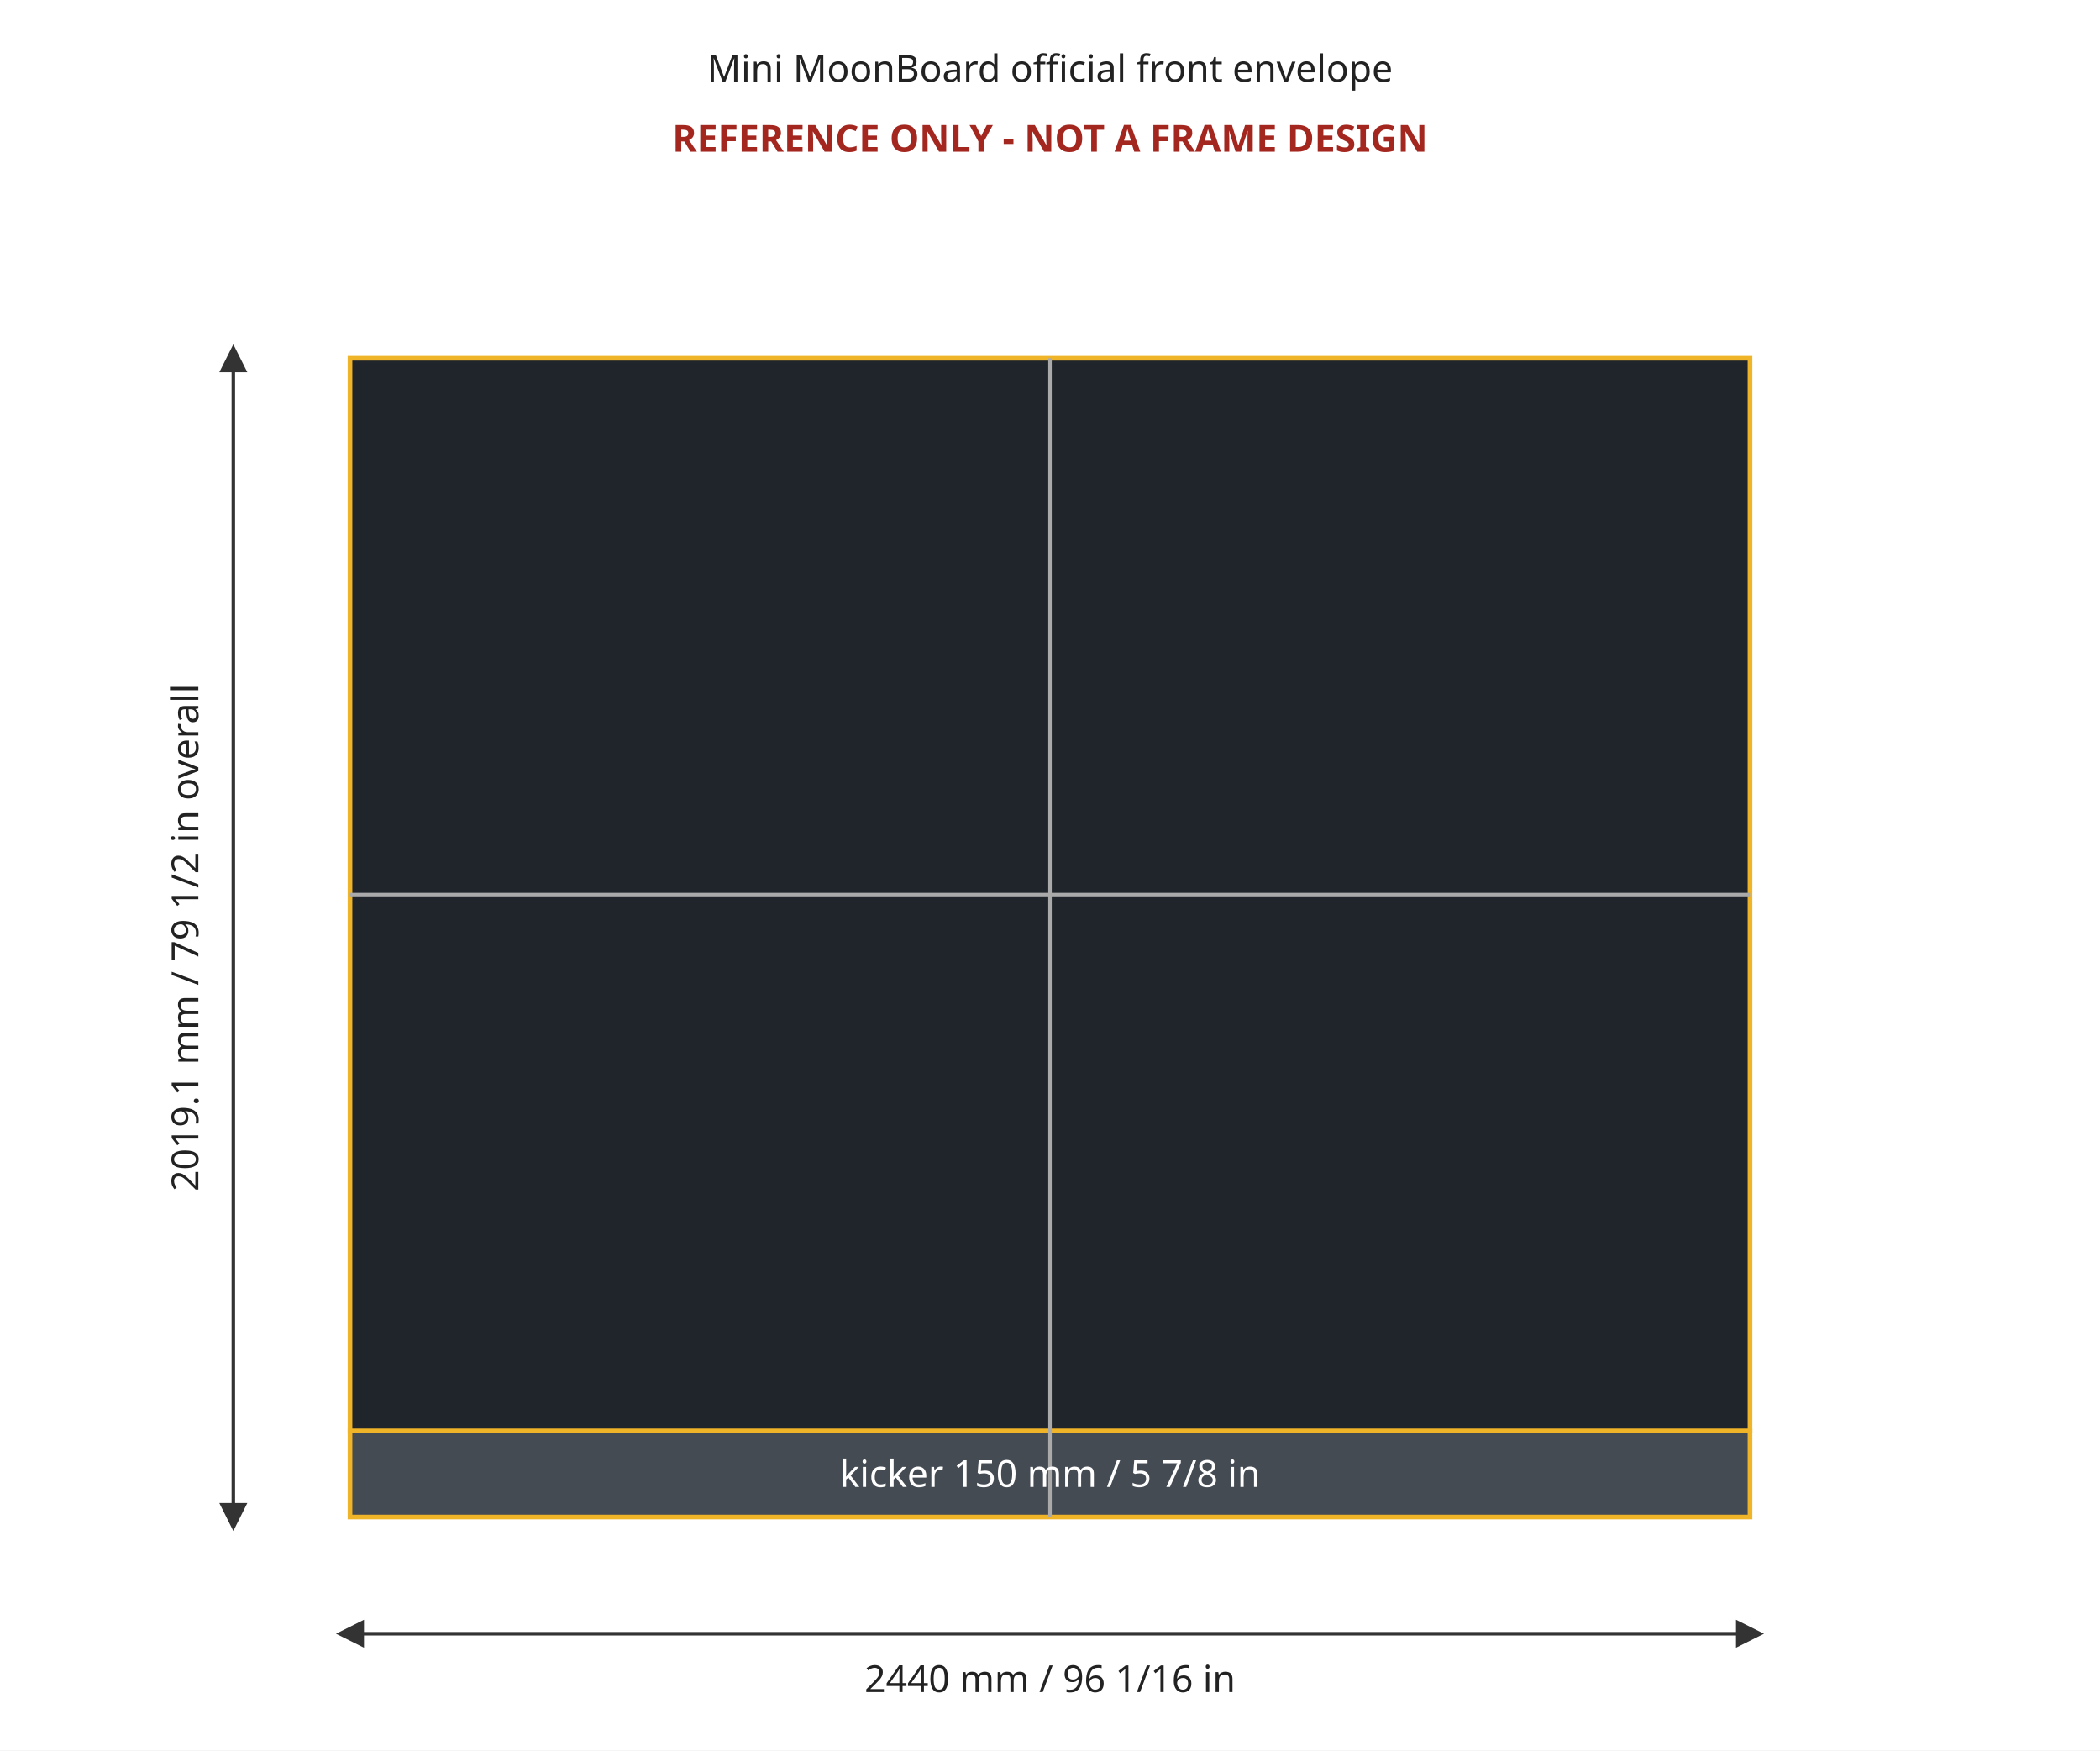
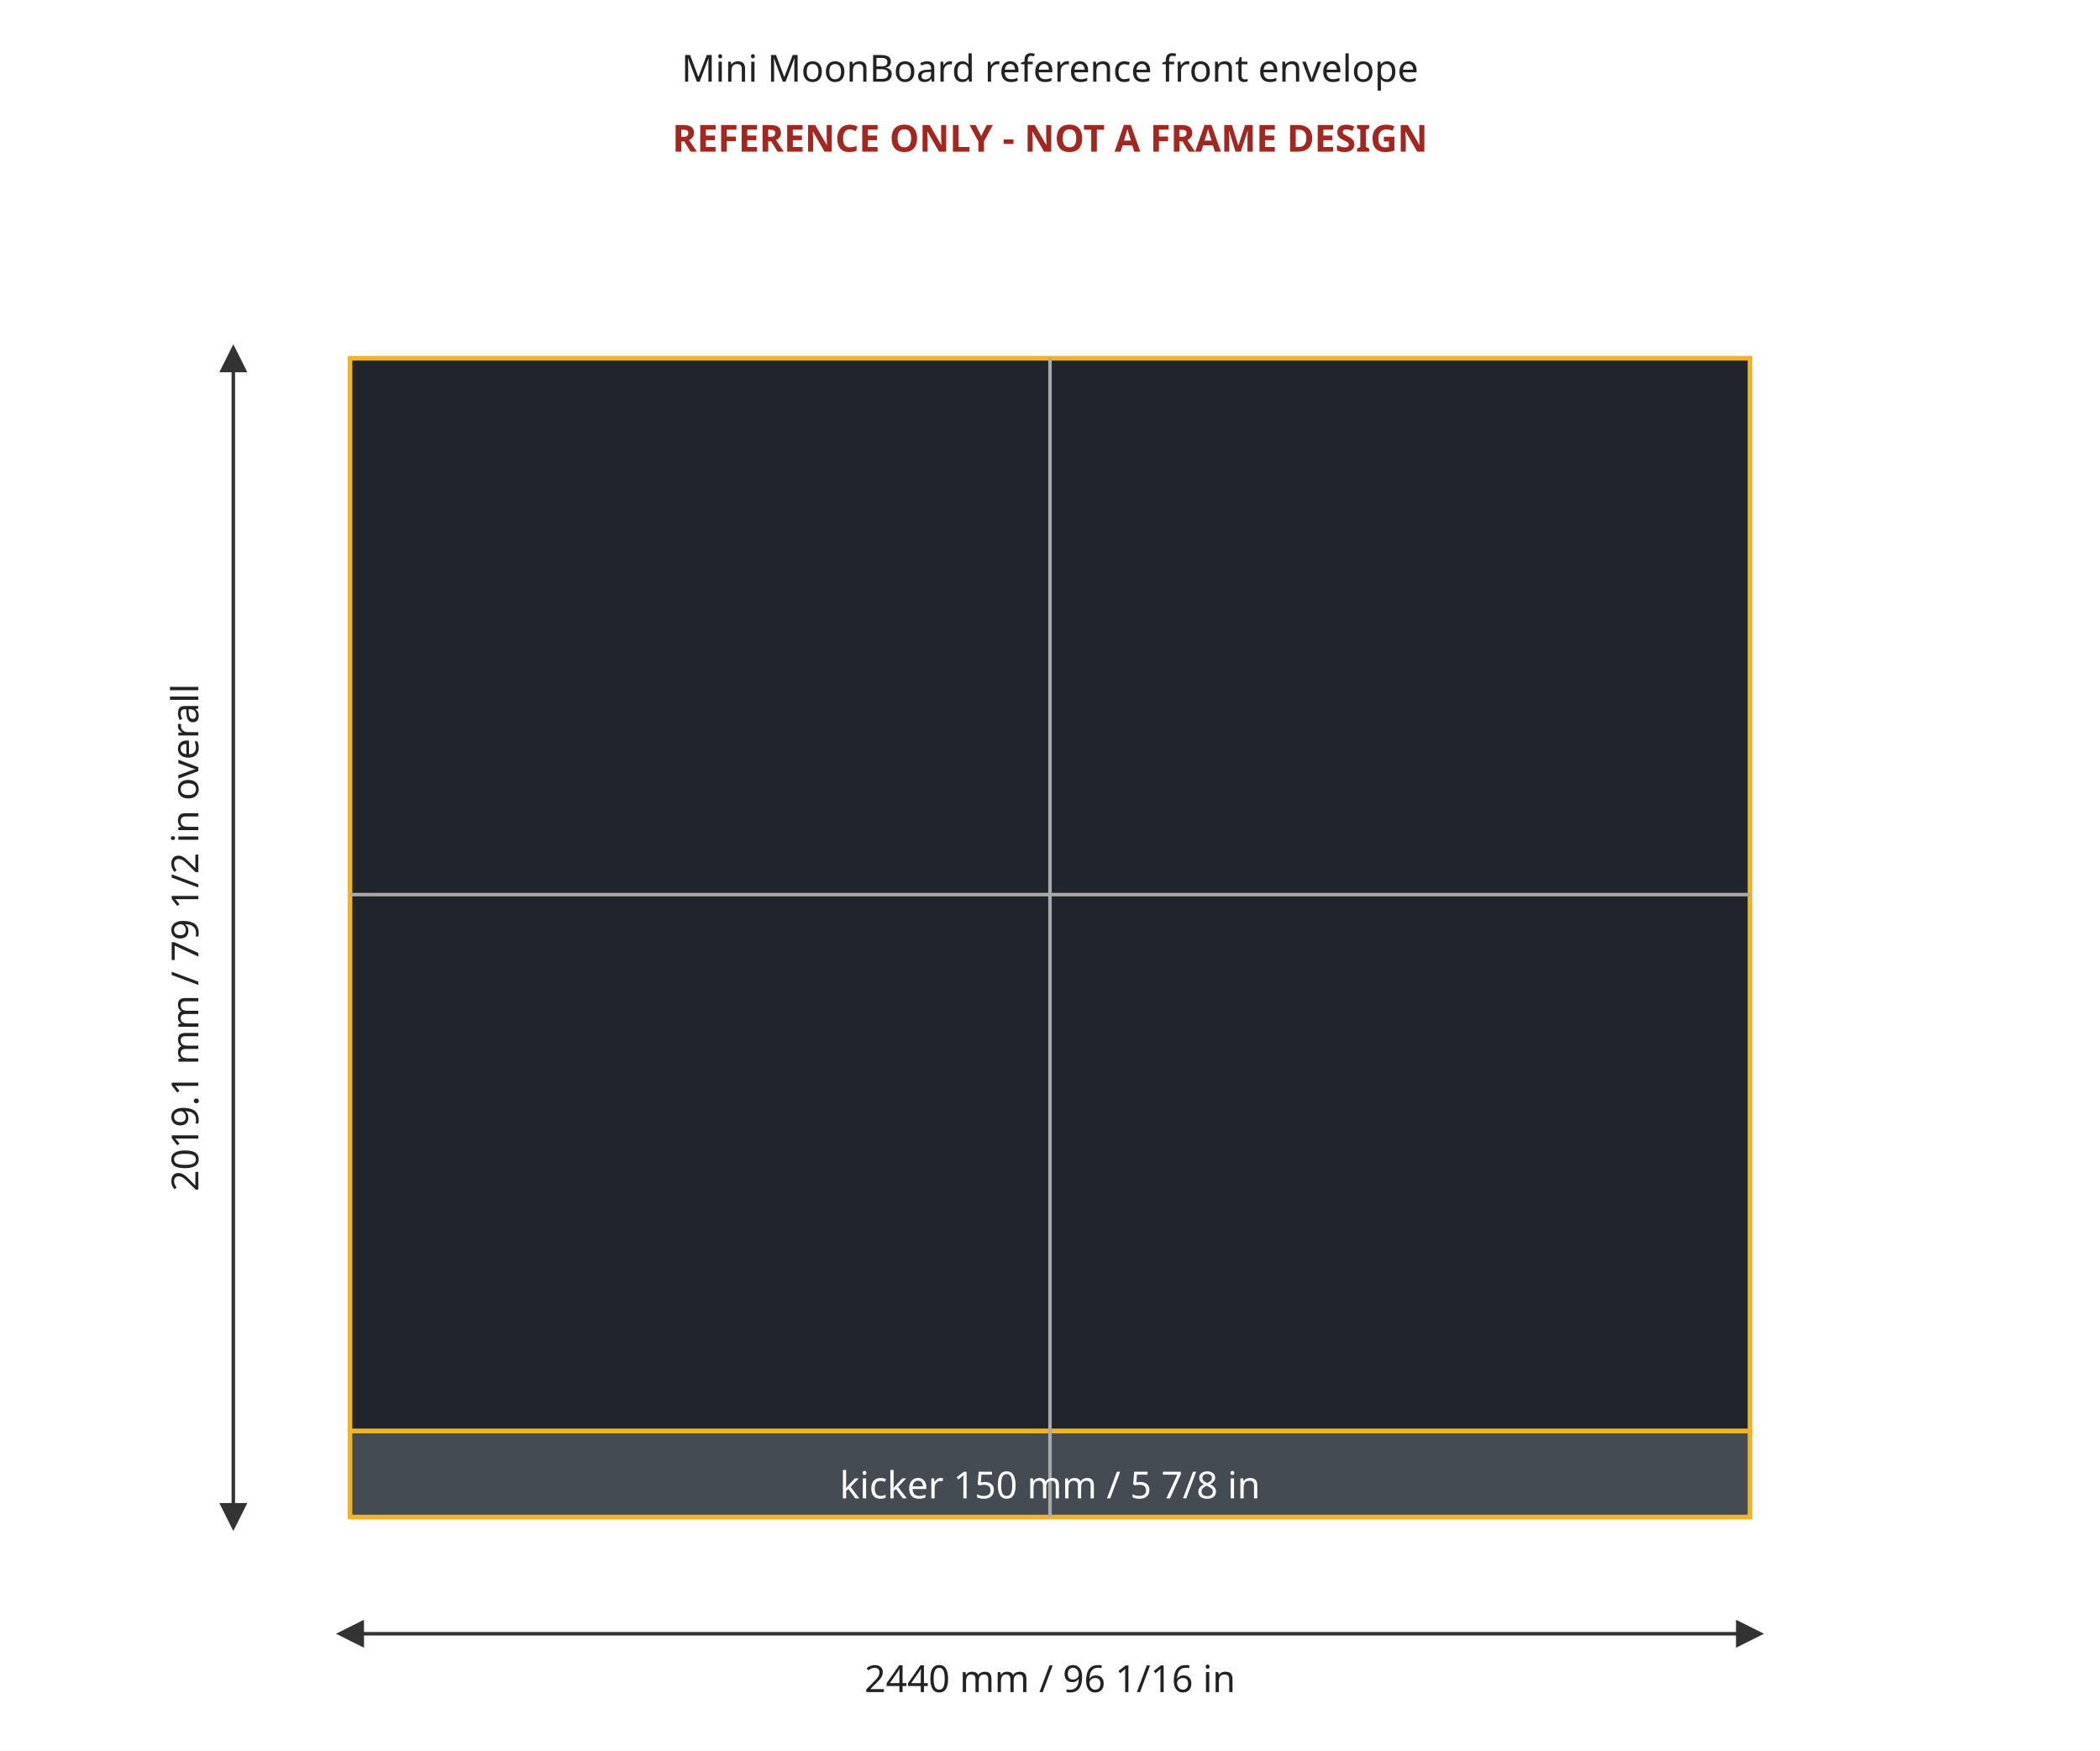
<svg xmlns="http://www.w3.org/2000/svg" width="900" height="750" viewBox="0 0 900 750" data-units="mm">
  <defs>
    <marker id="arrow" markerWidth="8" markerHeight="8" refX="4" refY="4" orient="auto-start-reverse">
      <path d="M 0 0 L 8 4 L 0 8 z" fill="#333" />
    </marker>
  </defs>
  <style>
    .panel { fill: #20252b; stroke: #f0b429; stroke-width: 2; }
    .kicker { fill: #444b53; stroke: #f0b429; stroke-width: 2; }
    .seam { stroke: #aaa; stroke-width: 1.5; }
    .dim { stroke: #333; stroke-width: 1.5; marker-start: url(#arrow); marker-end: url(#arrow); }
    .guide { stroke: #777; stroke-width: 1; stroke-dasharray: 5 5; }
    text { fill: #222; font: 16px sans-serif; }
    .on-dark { fill: white; }
    .warning { fill: #a3261f; font-weight: bold; }
  </style>
  <rect width="900" height="750" fill="white" />
-   <text x="450" y="35" text-anchor="middle" font-size="24">Mini MoonBoard official front envelope</text>
+   <text x="450" y="35" text-anchor="middle" font-size="24">Mini MoonBoard reference front envelope</text>
  <text class="warning" x="450" y="65" text-anchor="middle">REFERENCE ONLY - NOT A FRAME DESIGN</text>
  <rect class="kicker" x="150.0" y="613.1" width="600.0" height="36.9" />
  <rect class="panel" x="150.0" y="153.5" width="600.0" height="459.6" />
  <line class="seam" x1="450.0" y1="153.5" x2="450.0" y2="650.0" />
  <line class="seam" x1="150.0" y1="383.3" x2="750.0" y2="383.3" />
  <line class="dim" x1="150.0" y1="700" x2="750.0" y2="700" />
  <text x="450.0" y="725" text-anchor="middle">2440 mm / 96 1/16 in</text>
  <line class="dim" x1="100" y1="153.5" x2="100" y2="650.0" />
  <text x="85" y="401.7" text-anchor="middle" transform="rotate(-90 85 401.7)">2019.1 mm / 79 1/2 in overall</text>
-   <text class="on-dark" x="450.0" y="637.1" text-anchor="middle">kicker 150 mm / 5 7/8 in</text>
+   <text class="on-dark" x="450.0" y="642.0" text-anchor="middle">kicker 150 mm / 5 7/8 in</text>
</svg>
